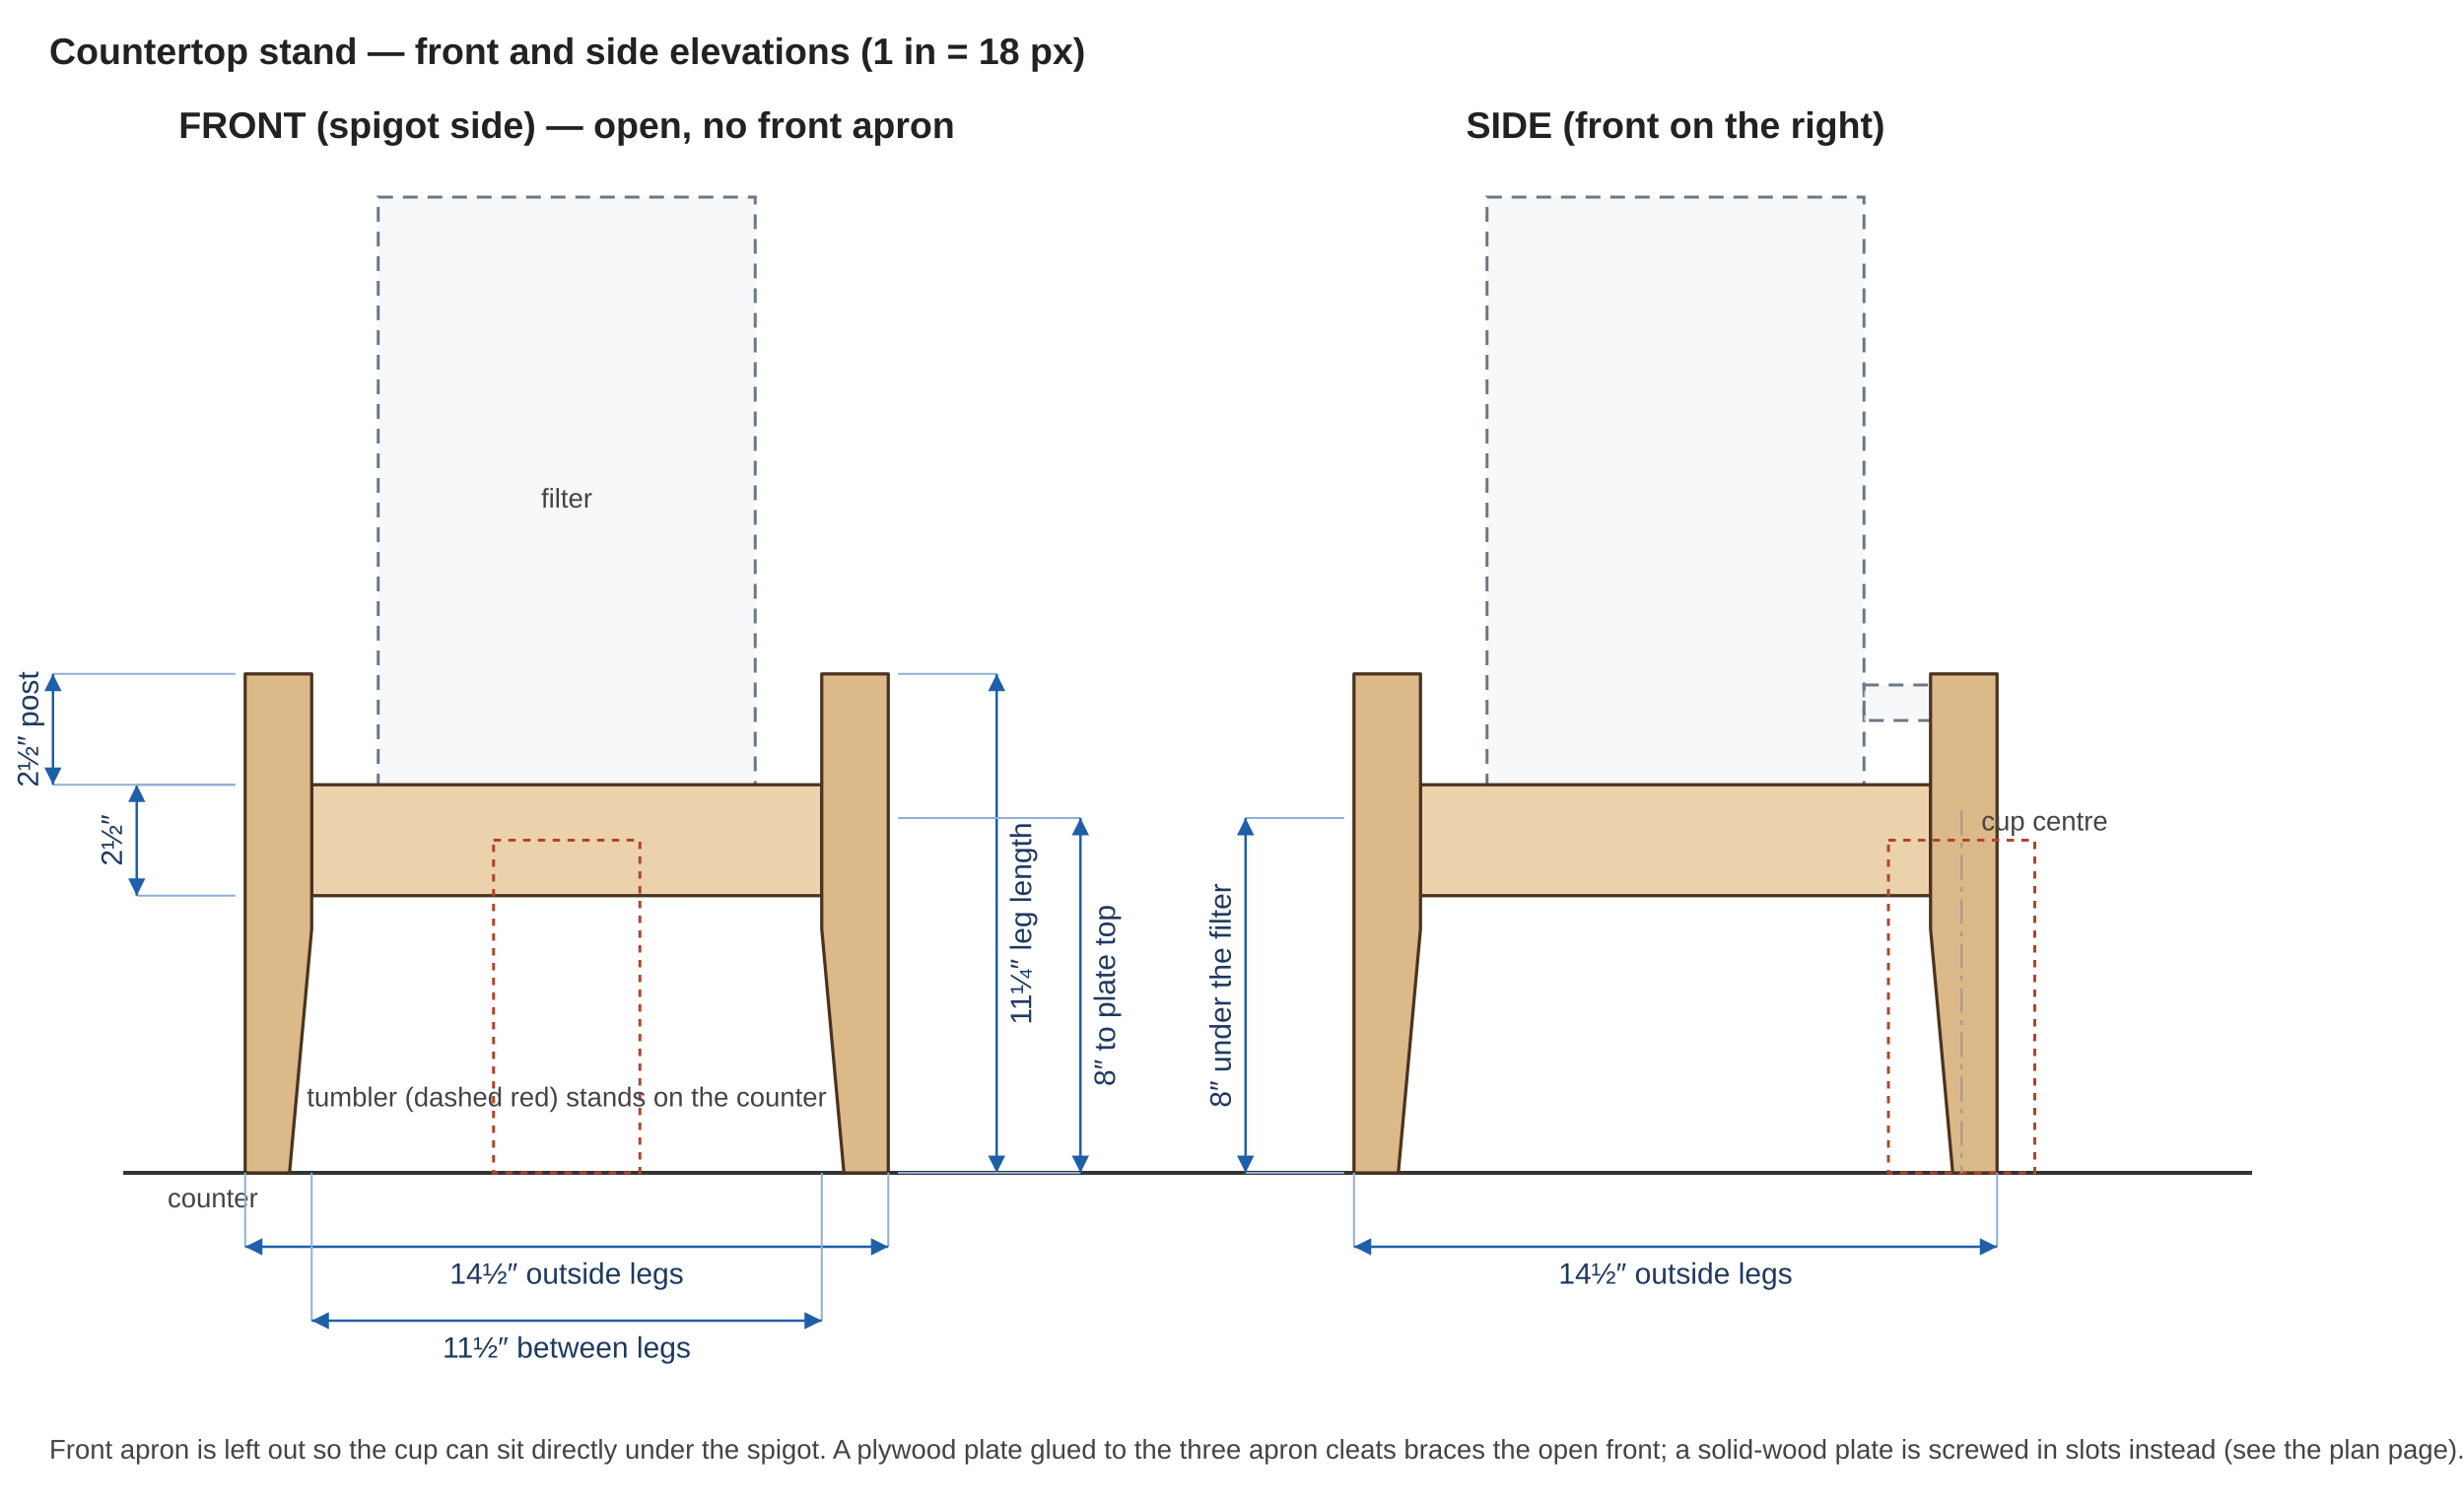
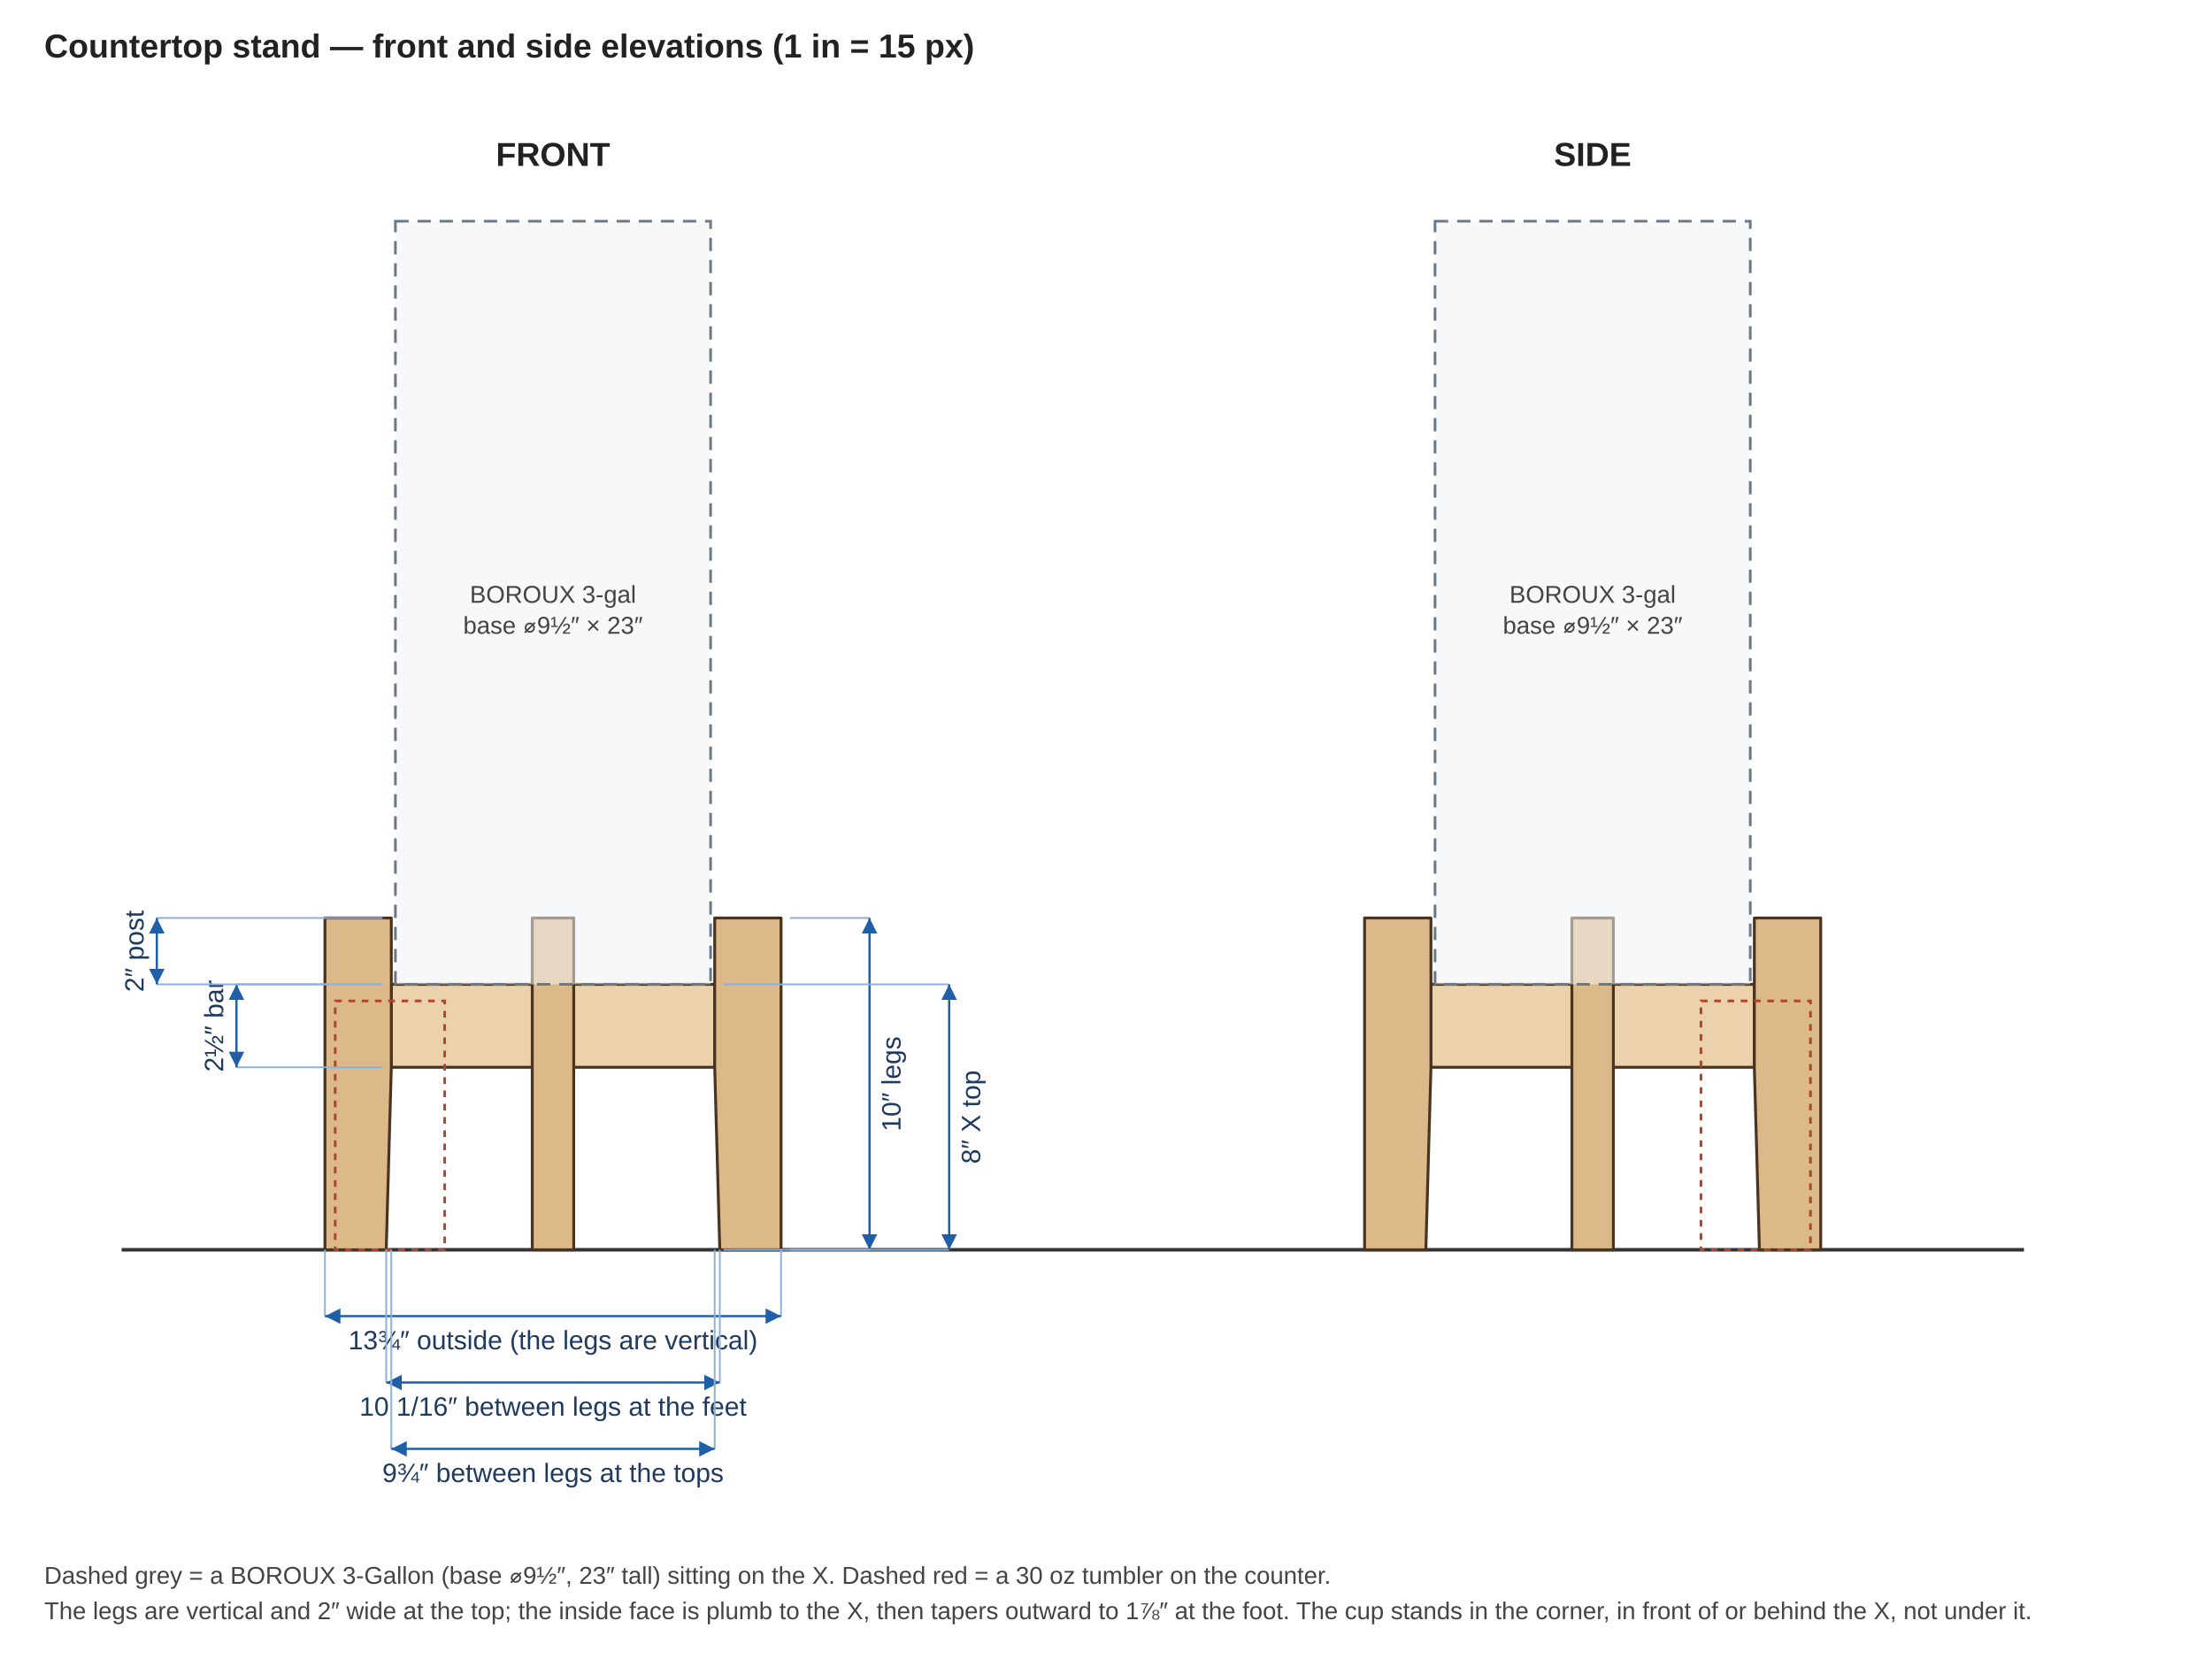
- <svg xmlns="http://www.w3.org/2000/svg" viewBox="0 0 1000 610" width="1000" height="610" role="img" aria-label="Countertop water-filter stand, front and side elevations">
+ <svg xmlns="http://www.w3.org/2000/svg" viewBox="0 0 1000 750" width="1000" height="750" role="img" aria-label="Countertop stand, front and side elevations">
  <style>
  .bg{fill:#fff}
  .wood{fill:#ecd2ac;stroke:#4a3320;stroke-width:1.3;stroke-linejoin:round}
  .leg{fill:#dcb988;stroke:#4a3320;stroke-width:1.3}
  .face{fill:#f3dfbf;stroke:#4a3320;stroke-width:1.3}
  .pull{fill:#5a3b26;stroke:#2b1a0f;stroke-width:1}
  .shelf{fill:#e6c79c;stroke:#4a3320;stroke-width:1.3}
  .hid{fill:none;stroke:#7a6a5a;stroke-width:1.1;stroke-dasharray:5 3}
  .spacer{fill:#cfc3b4;stroke:#6b5b4b;stroke-width:1}
  .floor{stroke:#333;stroke-width:1.6}
  .dim{stroke:#1f5fa8;stroke-width:1;fill:none}
  .ext{stroke:#8fb0d8;stroke-width:.8}
  .t{font:12px 'Helvetica Neue',Arial,sans-serif;fill:#1f3a5f}
  .n{font:11px 'Helvetica Neue',Arial,sans-serif;fill:#444}
  .h{font:600 15px 'Helvetica Neue',Arial,sans-serif;fill:#222}
</style>
  <defs>
    <marker id="a" viewBox="0 0 8 8" refX="8" refY="4" markerWidth="7" markerHeight="7" orient="auto-start-reverse">
      <path d="M0,0 L8,4 L0,8 z" fill="#1f5fa8" />
    </marker>
  </defs>
  <style>
  .post{fill:#dcb988;stroke:#4a3320;stroke-width:1.3;stroke-linejoin:round}
  .ap{fill:#ecd2ac;stroke:#4a3320;stroke-width:1.3;stroke-linejoin:round}
-   .plate{fill:#f3dfbf;stroke:#4a3320;stroke-width:1.3;stroke-linejoin:round}
  .shelfp{fill:#e6c79c;stroke:#4a3320;stroke-width:1.3;stroke-linejoin:round}
-   .cleat{fill:#cfa972;stroke:#4a3320;stroke-width:1.1}
  .ghost{fill:#eef1f4;fill-opacity:.55;stroke:#6b7885;stroke-width:1.2;stroke-dasharray:6 4}
  .cup{fill:none;stroke:#b0452b;stroke-width:1.2;stroke-dasharray:3 3}
  .ctr{stroke:#999;stroke-width:.8;stroke-dasharray:10 3 2 3}
  .cut{fill:#fff;stroke:#4a3320;stroke-width:1.3}
</style>
-   <rect class="bg" width="1000" height="610" />
-   <text class="h" x="20.0" y="26.0" text-anchor="start">Countertop stand — front and side elevations (1 in = 18 px)</text>
-   <line class="floor" x1="50.0" y1="476.0" x2="914.0" y2="476.0" />
-   <text class="n" x="68.0" y="490.0" text-anchor="start">counter</text>
-   <text class="h" x="230.0" y="56.0" text-anchor="middle">FRONT (spigot side) — open, no front apron</text>
-   <rect class="ghost" x="153.50" y="80.00" width="153.00" height="252.00" />
-   <text class="n" x="230.0" y="206.0" text-anchor="middle">filter</text>
-   <rect class="ap" x="126.50" y="318.50" width="207.00" height="45.00" />
-   <polygon class="post" points="99.5,273.5 126.5,273.5 126.5,377.0 117.5,476.0 99.5,476.0" />
-   <polygon class="post" points="360.5,273.5 333.5,273.5 333.5,377.0 342.5,476.0 360.5,476.0" />
-   <rect class="cup" x="200.30" y="341.00" width="59.40" height="135.00" />
-   <text class="n" x="230.0" y="449.0" text-anchor="middle">tumbler (dashed red) stands on the counter</text>
-   <line class="ext" x1="404.5" y1="273.5" x2="364.5" y2="273.5" />
-   <line class="ext" x1="404.5" y1="476.0" x2="364.5" y2="476.0" />
-   <line class="dim" x1="404.5" y1="273.5" x2="404.5" y2="476.0" marker-start="url(#a)" marker-end="url(#a)" />
-   <text class="t" transform="translate(418.5,374.8) rotate(-90)" text-anchor="middle">11¼″ leg length</text>
-   <line class="ext" x1="438.5" y1="332.0" x2="364.5" y2="332.0" />
-   <line class="ext" x1="438.5" y1="476.0" x2="364.5" y2="476.0" />
-   <line class="dim" x1="438.5" y1="332.0" x2="438.5" y2="476.0" marker-start="url(#a)" marker-end="url(#a)" />
-   <text class="t" transform="translate(452.5,404.0) rotate(-90)" text-anchor="middle">8″ to plate top</text>
-   <line class="ext" x1="55.5" y1="318.5" x2="95.5" y2="318.5" />
-   <line class="ext" x1="55.5" y1="363.5" x2="95.5" y2="363.5" />
-   <line class="dim" x1="55.5" y1="318.5" x2="55.5" y2="363.5" marker-start="url(#a)" marker-end="url(#a)" />
-   <text class="t" transform="translate(49.5,341.0) rotate(-90)" text-anchor="middle">2½″</text>
-   <line class="ext" x1="21.5" y1="273.5" x2="95.5" y2="273.5" />
-   <line class="ext" x1="21.5" y1="318.5" x2="95.5" y2="318.5" />
-   <line class="dim" x1="21.5" y1="273.5" x2="21.5" y2="318.5" marker-start="url(#a)" marker-end="url(#a)" />
-   <text class="t" transform="translate(15.5,296.0) rotate(-90)" text-anchor="middle">2½″ post</text>
-   <line class="ext" x1="99.5" y1="506.0" x2="99.5" y2="476.0" />
-   <line class="ext" x1="360.5" y1="506.0" x2="360.5" y2="476.0" />
-   <line class="dim" x1="99.5" y1="506.0" x2="360.5" y2="506.0" marker-start="url(#a)" marker-end="url(#a)" />
-   <text class="t" x="230.0" y="521.0" text-anchor="middle">14½″ outside legs</text>
-   <line class="ext" x1="126.5" y1="536.0" x2="126.5" y2="476.0" />
-   <line class="ext" x1="333.5" y1="536.0" x2="333.5" y2="476.0" />
-   <line class="dim" x1="126.5" y1="536.0" x2="333.5" y2="536.0" marker-start="url(#a)" marker-end="url(#a)" />
-   <text class="t" x="230.0" y="551.0" text-anchor="middle">11½″ between legs</text>
-   <text class="h" x="680.0" y="56.0" text-anchor="middle">SIDE (front on the right)</text>
-   <rect class="ghost" x="603.50" y="80.00" width="153.00" height="252.00" />
-   <rect class="ghost" x="756.50" y="278.00" width="46.80" height="14.40" />
-   <rect class="ap" x="576.50" y="318.50" width="207.00" height="45.00" />
-   <polygon class="post" points="549.5,273.5 576.5,273.5 576.5,377.0 567.5,476.0 549.5,476.0" />
-   <polygon class="post" points="810.5,273.5 783.5,273.5 783.5,377.0 792.5,476.0 810.5,476.0" />
-   <rect class="cup" x="766.40" y="341.00" width="59.40" height="135.00" />
-   <line class="ctr" x1="796.1" y1="329.0" x2="796.1" y2="476.0" />
-   <text class="n" x="804.1" y="337.0" text-anchor="start">cup centre</text>
-   <line class="ext" x1="505.5" y1="332.0" x2="545.5" y2="332.0" />
-   <line class="ext" x1="505.5" y1="476.0" x2="545.5" y2="476.0" />
-   <line class="dim" x1="505.5" y1="332.0" x2="505.5" y2="476.0" marker-start="url(#a)" marker-end="url(#a)" />
-   <text class="t" transform="translate(499.5,404.0) rotate(-90)" text-anchor="middle">8″ under the filter</text>
-   <line class="ext" x1="549.5" y1="506.0" x2="549.5" y2="476.0" />
-   <line class="ext" x1="810.5" y1="506.0" x2="810.5" y2="476.0" />
-   <line class="dim" x1="549.5" y1="506.0" x2="810.5" y2="506.0" marker-start="url(#a)" marker-end="url(#a)" />
-   <text class="t" x="680.0" y="521.0" text-anchor="middle">14½″ outside legs</text>
-   <text class="n" x="20.0" y="592.0" text-anchor="start">Front apron is left out so the cup can sit directly under the spigot. A plywood plate glued to the three apron cleats braces the open front; a solid-wood plate is screwed in slots instead (see the plan page).</text>
+   <rect class="bg" width="1000" height="750" />
+   <text class="h" x="20.0" y="26.0" text-anchor="start">Countertop stand — front and side elevations (1 in = 15 px)</text>
+   <line class="floor" x1="55.0" y1="565.0" x2="915.0" y2="565.0" />
+   <text class="h" x="250.0" y="75.0" text-anchor="middle">FRONT</text>
+   <rect class="ap" x="176.88" y="445.00" width="146.25" height="37.50" />
+   <rect class="post" x="240.62" y="415.00" width="18.75" height="150.00" />
+   <polygon class="post" points="146.9,415.0 176.9,415.0 176.9,482.5 174.6,565.0 146.9,565.0" />
+   <polygon class="post" points="353.1,415.0 323.1,415.0 323.1,482.5 325.4,565.0 353.1,565.0" />
+   <rect class="ghost" x="178.75" y="100.00" width="142.50" height="345.00" />
+   <rect class="cup" x="151.53" y="452.50" width="49.50" height="112.50" />
+   <text class="n" x="250.0" y="272.5" text-anchor="middle">BOROUX 3-gal</text>
+   <text class="n" x="250.0" y="286.5" text-anchor="middle">base ⌀9½″ × 23″</text>
+   <text class="h" x="720.0" y="75.0" text-anchor="middle">SIDE</text>
+   <rect class="ap" x="646.88" y="445.00" width="146.25" height="37.50" />
+   <rect class="post" x="710.62" y="415.00" width="18.75" height="150.00" />
+   <polygon class="post" points="616.9,415.0 646.9,415.0 646.9,482.5 644.6,565.0 616.9,565.0" />
+   <polygon class="post" points="823.1,415.0 793.1,415.0 793.1,482.5 795.4,565.0 823.1,565.0" />
+   <rect class="ghost" x="648.75" y="100.00" width="142.50" height="345.00" />
+   <rect class="cup" x="768.97" y="452.50" width="49.50" height="112.50" />
+   <text class="n" x="720.0" y="272.5" text-anchor="middle">BOROUX 3-gal</text>
+   <text class="n" x="720.0" y="286.5" text-anchor="middle">base ⌀9½″ × 23″</text>
+   <line class="ext" x1="393.1" y1="415.0" x2="357.1" y2="415.0" />
+   <line class="ext" x1="393.1" y1="565.0" x2="357.1" y2="565.0" />
+   <line class="dim" x1="393.1" y1="415.0" x2="393.1" y2="565.0" marker-start="url(#a)" marker-end="url(#a)" />
+   <text class="t" transform="translate(407.1,490.0) rotate(-90)" text-anchor="middle">10″ legs</text>
+   <line class="ext" x1="429.1" y1="445.0" x2="327.1" y2="445.0" />
+   <line class="ext" x1="429.1" y1="565.0" x2="327.1" y2="565.0" />
+   <line class="dim" x1="429.1" y1="445.0" x2="429.1" y2="565.0" marker-start="url(#a)" marker-end="url(#a)" />
+   <text class="t" transform="translate(443.1,505.0) rotate(-90)" text-anchor="middle">8″ X top</text>
+   <line class="ext" x1="106.9" y1="445.0" x2="172.9" y2="445.0" />
+   <line class="ext" x1="106.9" y1="482.5" x2="172.9" y2="482.5" />
+   <line class="dim" x1="106.9" y1="445.0" x2="106.9" y2="482.5" marker-start="url(#a)" marker-end="url(#a)" />
+   <text class="t" transform="translate(100.9,463.8) rotate(-90)" text-anchor="middle">2½″ bar</text>
+   <line class="ext" x1="70.9" y1="415.0" x2="172.9" y2="415.0" />
+   <line class="ext" x1="70.9" y1="445.0" x2="172.9" y2="445.0" />
+   <line class="dim" x1="70.9" y1="415.0" x2="70.9" y2="445.0" marker-start="url(#a)" marker-end="url(#a)" />
+   <text class="t" transform="translate(64.9,430.0) rotate(-90)" text-anchor="middle">2″ post</text>
+   <line class="ext" x1="146.9" y1="595.0" x2="146.9" y2="565.0" />
+   <line class="ext" x1="353.1" y1="595.0" x2="353.1" y2="565.0" />
+   <line class="dim" x1="146.9" y1="595.0" x2="353.1" y2="595.0" marker-start="url(#a)" marker-end="url(#a)" />
+   <text class="t" x="250.0" y="610.0" text-anchor="middle">13¾″ outside (the legs are vertical)</text>
+   <line class="ext" x1="174.6" y1="625.0" x2="174.6" y2="565.0" />
+   <line class="ext" x1="325.4" y1="625.0" x2="325.4" y2="565.0" />
+   <line class="dim" x1="174.6" y1="625.0" x2="325.4" y2="625.0" marker-start="url(#a)" marker-end="url(#a)" />
+   <text class="t" x="250.0" y="640.0" text-anchor="middle">10 1/16″ between legs at the feet</text>
+   <line class="ext" x1="176.9" y1="655.0" x2="176.9" y2="565.0" />
+   <line class="ext" x1="323.1" y1="655.0" x2="323.1" y2="565.0" />
+   <line class="dim" x1="176.9" y1="655.0" x2="323.1" y2="655.0" marker-start="url(#a)" marker-end="url(#a)" />
+   <text class="t" x="250.0" y="670.0" text-anchor="middle">9¾″ between legs at the tops</text>
+   <text class="n" x="20.0" y="716.0" text-anchor="start">Dashed grey = a BOROUX 3-Gallon (base ⌀9½″, 23″ tall) sitting on the X. Dashed red = a 30 oz tumbler on the counter.</text>
+   <text class="n" x="20.0" y="732.0" text-anchor="start">The legs are vertical and 2″ wide at the top; the inside face is plumb to the X, then tapers outward to 1⅞″ at the foot. The cup stands in the corner, in front of or behind the X, not under it.</text>
</svg>
